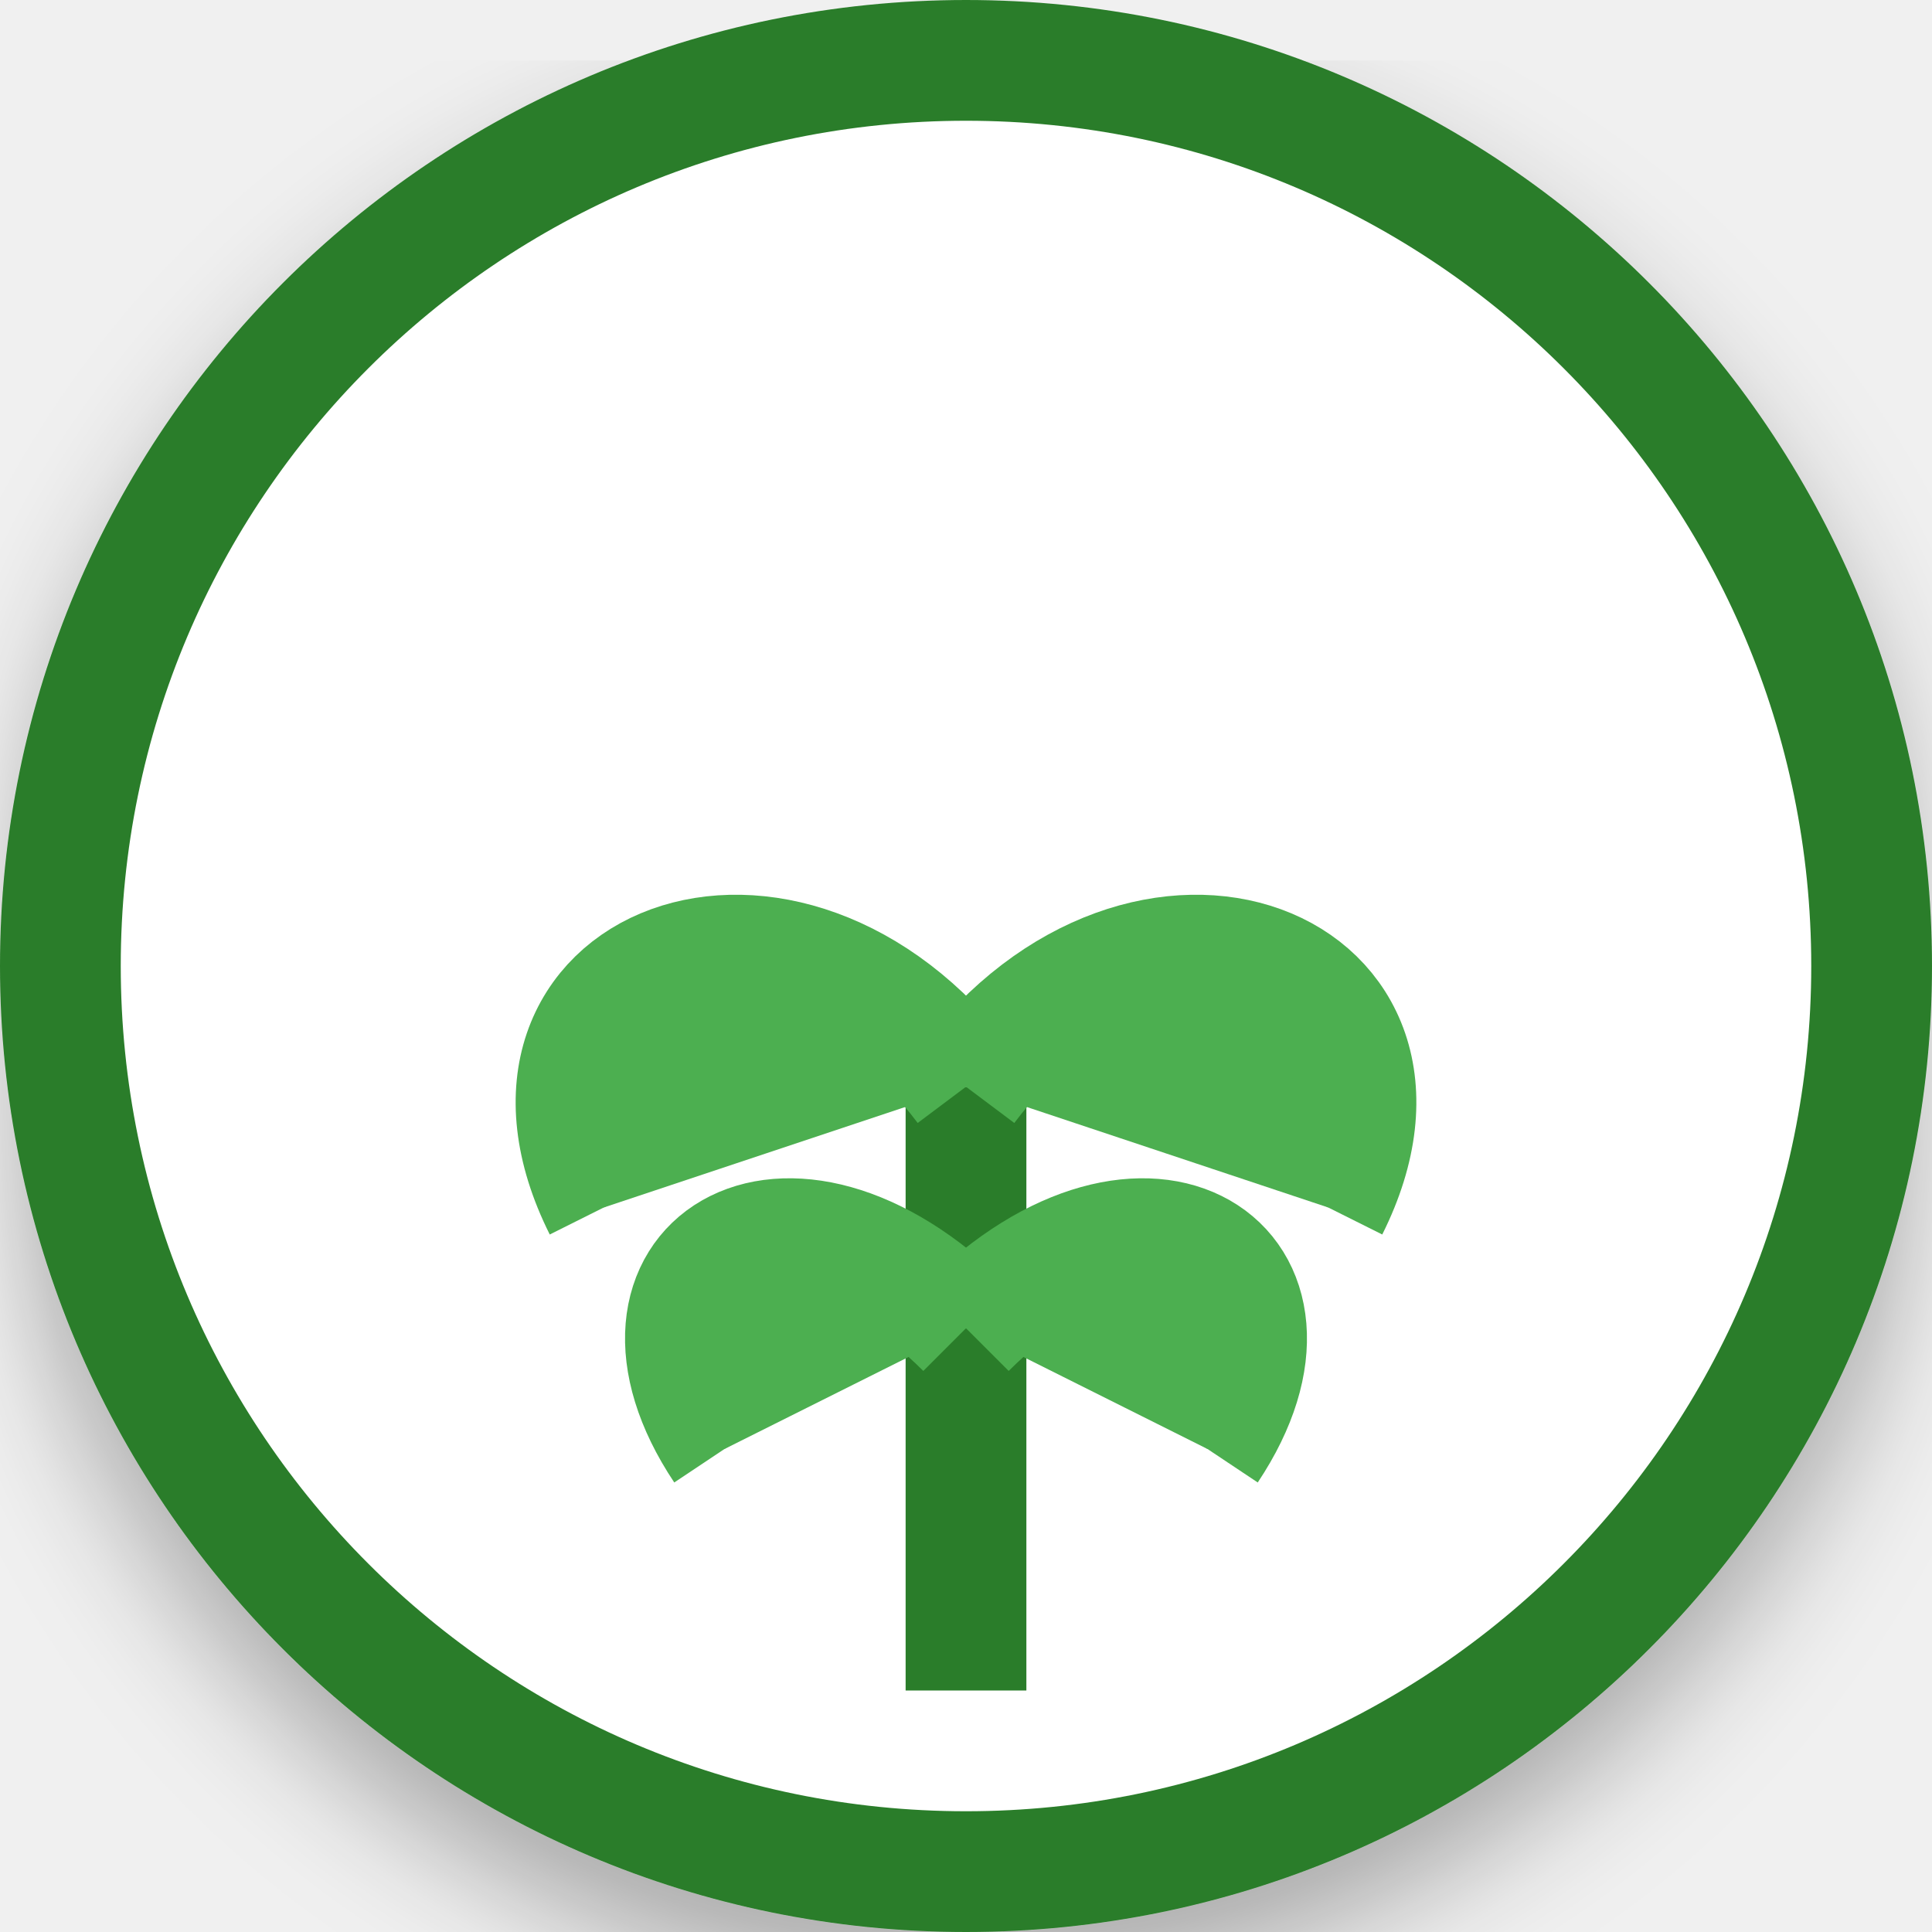
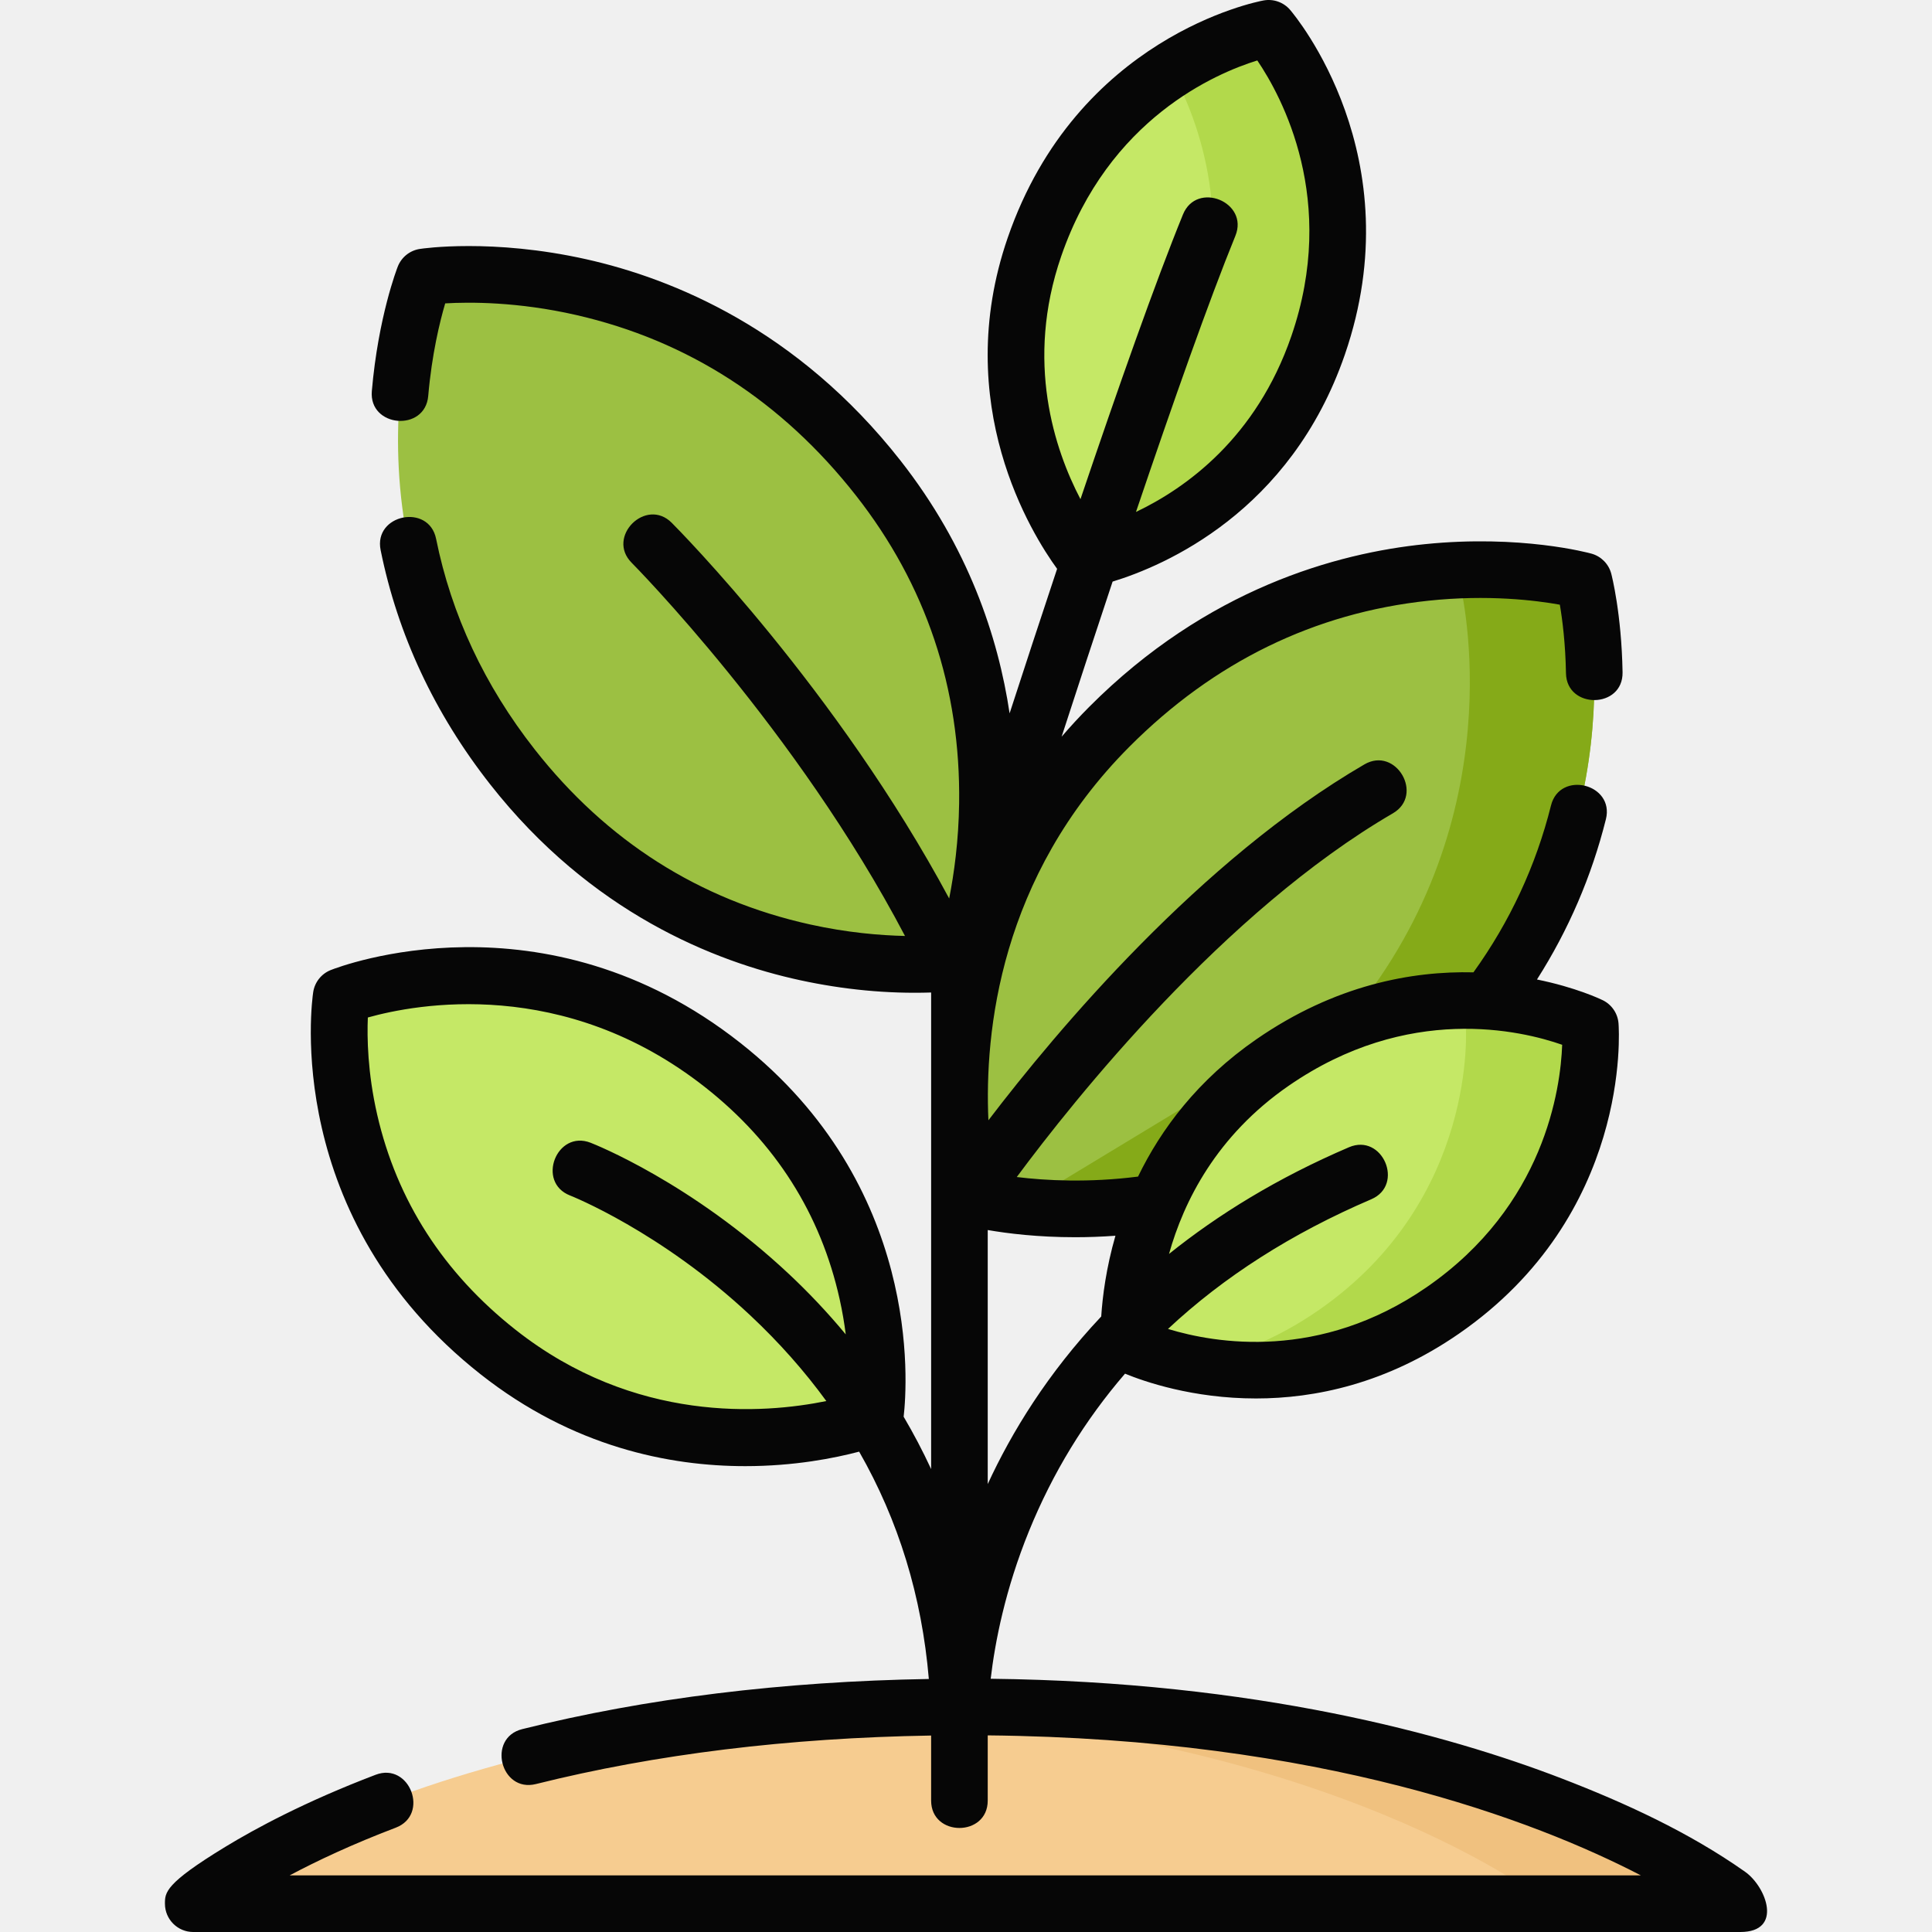
- <svg xmlns="http://www.w3.org/2000/svg" viewBox="0 0 32 32" width="32" height="32">
-   <defs>
-     <filter id="shadow" x="-20%" y="-20%" width="140%" height="140%">
-       <feDropShadow dx="0" dy="1" stdDeviation="1" flood-opacity="0.3" />
-     </filter>
-   </defs>
-   <circle cx="16" cy="16" r="15" fill="#ffffff" stroke="#2a7d2a" stroke-width="2" filter="url(#shadow)" />
-   <g transform="translate(6,4)">
-     <path d="M10,24 L10,14" stroke="#2a7d2a" stroke-width="2" fill="none" />
-     <path d="M10,14 C13,10 18,12 16,16" stroke="#4caf50" stroke-width="2" fill="#4caf50" />
-     <path d="M10,14 C7,10 2,12 4,16" stroke="#4caf50" stroke-width="2" fill="#4caf50" />
-     <path d="M10,18 C13,15 16,17 14,20" stroke="#4caf50" stroke-width="2" fill="#4caf50" />
-     <path d="M10,18 C7,15 4,17 6,20" stroke="#4caf50" stroke-width="2" fill="#4caf50" />
-   </g>
+ <svg xmlns="http://www.w3.org/2000/svg" id="Capa_1" enable-background="new 0 0 512 512" viewBox="0 0 512 512">
+   <path d="m51.21 504.5c0-.332 61.046-52.15 205-52.15 139.829 0 205 51.818 205 52.15z" fill="#f6cc90" />
+   <path d="m256.21 452.351c-8.93 0-17.54.2-25.838.575 122.5 5.657 179.838 51.264 179.838 51.575h51c0-.333-65.171-52.15-205-52.15z" fill="#f0c17f" />
+   <path d="m349.303 91.541c-16.68 48.382-61.626 56.708-61.626 56.708s-29.783-35.659-13.537-82.784c17.112-49.639 62.059-57.965 62.059-57.965s30 35.031 13.104 84.041z" fill="#c5e866" />
+   <path d="m336.199 7.5s-11.879 2.202-25.748 11.084c7.621 14.056 17.067 40.424 5.852 72.956-8.069 23.405-22.752 37.435-35.762 45.684 3.817 7.046 7.136 11.023 7.136 11.023s44.947-8.325 61.626-56.708c16.896-49.008-13.104-84.039-13.104-84.039z" fill="#b2d94b" />
+   <path d="m304.489 318.996c-27.401 3.894-47.573-1.703-47.573-1.703s-17.446-70.005 37.073-124.697c57.427-57.609 125.758-38.649 125.758-38.649s14.989 57.14-24.731 110.239" fill="#9cc042" />
+   <path d="m419.747 153.947s-18.322-5.081-43.963-1.985c6.925.868 10.963 1.985 10.963 1.985s14.989 57.14-24.731 110.239l-90.527 54.81c-1.002.142-1.992.268-2.974.386 8.542 1.053 21.204 1.713 35.974-.386l90.527-54.81c39.72-53.099 24.731-110.239 24.731-110.239z" fill="#85aa18" />
+   <path d="m191.567 282.282c48.636 38.332 40.337 93.276 40.337 93.276s-52.514 20.097-99.886-17.24c-49.899-39.328-41.6-94.271-41.6-94.271s51.882-20.595 101.149 18.235z" fill="#c5e866" />
+   <path d="m135.795 203.223c48.968 62.391 119.053 51.662 119.053 51.662s25.569-67.447-22.127-128.218c-50.24-64.011-120.325-53.283-120.325-53.283s-26.205 66.638 23.399 129.839z" fill="#9cc042" />
+   <path d="m382.351 347.281c-42.019 29.052-83.14 9.034-83.14 9.034s-2.921-46.429 38.007-74.726c43.111-29.806 84.231-9.788 84.231-9.788s3.467 46.051-39.098 75.48z" fill="#c5e866" />
+   <path d="m421.449 271.801s-21.434-10.43-49.576-5.016c10.266 1.945 16.576 5.016 16.576 5.016s3.466 46.051-39.099 75.48c-11.393 7.877-22.717 12.141-33.176 14.181 15.867 3.012 40.856 3.325 66.176-14.181 42.566-29.429 39.099-75.48 39.099-75.48z" fill="#b2d94b" />
+   <path d="m462.458 496.034c-14.832-10.454-31.743-18.239-48.618-24.733-30.449-11.717-81.12-25.616-151.298-26.412 1.14-9.706 3.84-23.647 10.163-39.169 6.282-15.421 14.785-29.328 25.439-41.686 5.003 2.06 17.879 6.573 34.708 6.573 15.584 0 34.552-3.875 53.764-17.157 45.577-31.511 42.467-80.157 42.312-82.212-.2-2.66-1.798-5.013-4.195-6.18-.685-.333-7.171-3.402-17.42-5.483 8.358-13.118 14.489-27.358 18.267-42.469 2.345-9.386-12.204-13.022-14.553-3.638-3.984 15.936-10.896 30.795-20.549 44.212-16.241-.383-36.634 3.297-57.525 17.74-15.571 10.766-25.294 23.867-31.36 36.387-13.162 1.676-24.474 1.06-32.138.118 15.238-20.554 54.956-70.37 99.673-96.388 8.362-4.865.818-17.832-7.543-12.965-43.515 25.318-81.391 70.388-99.646 94.317-1.053-23.347 2.995-64.523 37.363-98.999 22.399-22.47 49.06-35.49 79.239-38.696 15.797-1.678 28.505-.085 34.833 1.055.666 3.914 1.486 10.234 1.625 18.168.169 9.582 15.168 9.466 14.998-.263-.272-15.567-2.885-25.688-2.995-26.111-.678-2.583-2.677-4.61-5.25-5.324-.751-.208-18.732-5.086-44.105-2.514-23.351 2.369-57.74 11.768-88.968 43.094-2.605 2.614-5.043 5.262-7.34 7.933 4.212-12.969 8.811-26.996 13.511-41.103 13.585-4.145 47.135-18.348 61.545-60.145 18.087-52.468-13.16-89.8-14.499-91.364-1.74-2.033-4.432-2.984-7.063-2.496-2.011.373-49.456 9.733-67.784 62.895-15.217 44.138 6.468 78.632 13.095 87.727-4.373 13.136-8.643 26.159-12.588 38.3-3.037-20.291-10.953-44.098-28.935-67.009-27.317-34.807-60.358-48.215-83.267-53.335-24.892-5.563-43.32-2.85-44.093-2.731-2.641.404-4.867 2.183-5.845 4.669-.211.536-5.181 13.35-6.877 33.001-.83 9.639 14.113 10.926 14.945 1.29.955-11.07 3.078-19.71 4.498-24.533 6.428-.381 19.232-.455 34.708 3.081 29.592 6.761 54.533 22.85 74.131 47.819 18.566 23.657 27.771 51.101 27.359 81.571-.135 9.928-1.325 18.586-2.639 25.237-29.669-55.256-71.678-97.708-73.52-99.556-6.828-6.851-17.45 3.736-10.624 10.588.443.445 43.748 44.237 72.436 98.903-6.703-.153-15.399-.893-25.152-3.05-29.365-6.497-53.922-22.108-72.987-46.399-13.274-16.914-22.063-35.685-26.123-55.791-1.914-9.482-16.619-6.514-14.703 2.969 4.527 22.422 14.293 43.31 29.027 62.083 26.675 33.988 59.426 46.998 82.202 51.927 11.35 2.457 23.047 3.623 34.661 3.243v27.01.449 98.835c-2.263-4.88-4.707-9.499-7.281-13.872 1.017-8.877 4.717-61.236-43.268-99.055-52.064-41.033-106.277-20.222-108.56-19.315-2.479.984-4.25 3.212-4.648 5.851-.365 2.419-8.345 59.733 44.373 101.282 24.486 19.298 50.073 24.336 70.116 24.336 13.006 0 23.672-2.121 30.192-3.844 10.442 18.237 16.615 38.368 18.469 60.245-38.814.656-75.025 5.112-107.76 13.292-9.386 2.346-5.75 16.896 3.637 14.553 31.729-7.929 66.924-12.239 104.73-12.854v17.239c0 9.674 15 9.674 15 0v-17.282c88.456.879 144.988 22.536 173.1 37.108h-358.11c7.289-3.877 16.621-8.27 28.128-12.646 9.042-3.439 3.709-17.463-5.332-14.021-18.681 7.105-31.983 14.314-39.854 19.11-15.98 9.737-15.98 12.085-15.98 15.057 0 4.142 3.357 7.5 7.5 7.5h410c11.4-.001 6.914-11.973 1.248-15.967zm-120.974-208.276c31.646-21.878 61.7-14.666 72.508-10.88-.421 11.584-4.612 42.598-35.906 64.234-28.376 19.62-55.981 14.913-68.557 11.072 14.784-13.835 32.765-25.324 53.868-34.365 8.892-3.81 2.987-17.597-5.906-13.788-19.04 8.157-34.734 17.87-47.69 28.276 3.9-13.918 12.56-31.328 31.683-44.549zm-56.575 40.118c3.359 0 6.939-.121 10.693-.394-2.47 8.57-3.424 16.108-3.766 21.402-14.203 15.076-23.72 30.63-30.078 44.412v-67.323c5.26.907 13.276 1.903 23.151 1.903zm-3.679-259.967c12.559-36.429 41.009-48.502 51.969-51.888 6.511 9.597 21.431 37.058 9.014 73.076-9.297 26.969-27.956 40.278-41.167 46.575 9.739-28.784 19.362-56.053 26.343-73.173 3.654-8.958-10.237-14.623-13.889-5.664-7.284 17.861-17.208 45.998-27.166 75.452-6.82-13.051-14.741-36.425-5.104-64.378zm-144.57 284.518c-19.127-15.074-31.474-34.261-36.699-57.027-2.562-11.162-2.7-20.528-2.479-25.755 12.784-3.582 51.987-10.993 89.442 18.528 18.597 14.657 30.571 33.541 35.591 56.126.73 3.284 1.249 6.409 1.617 9.325-4.995-6.021-10.078-11.326-14.972-15.917-25.875-24.278-51.559-34.444-52.64-34.865-9.015-3.512-14.458 10.467-5.443 13.978.237.092 24.038 9.513 47.819 31.826 7.598 7.129 14.289 14.686 20.089 22.648-16.617 3.388-50.788 5.988-82.325-18.867z" fill="#060606" />
</svg>
